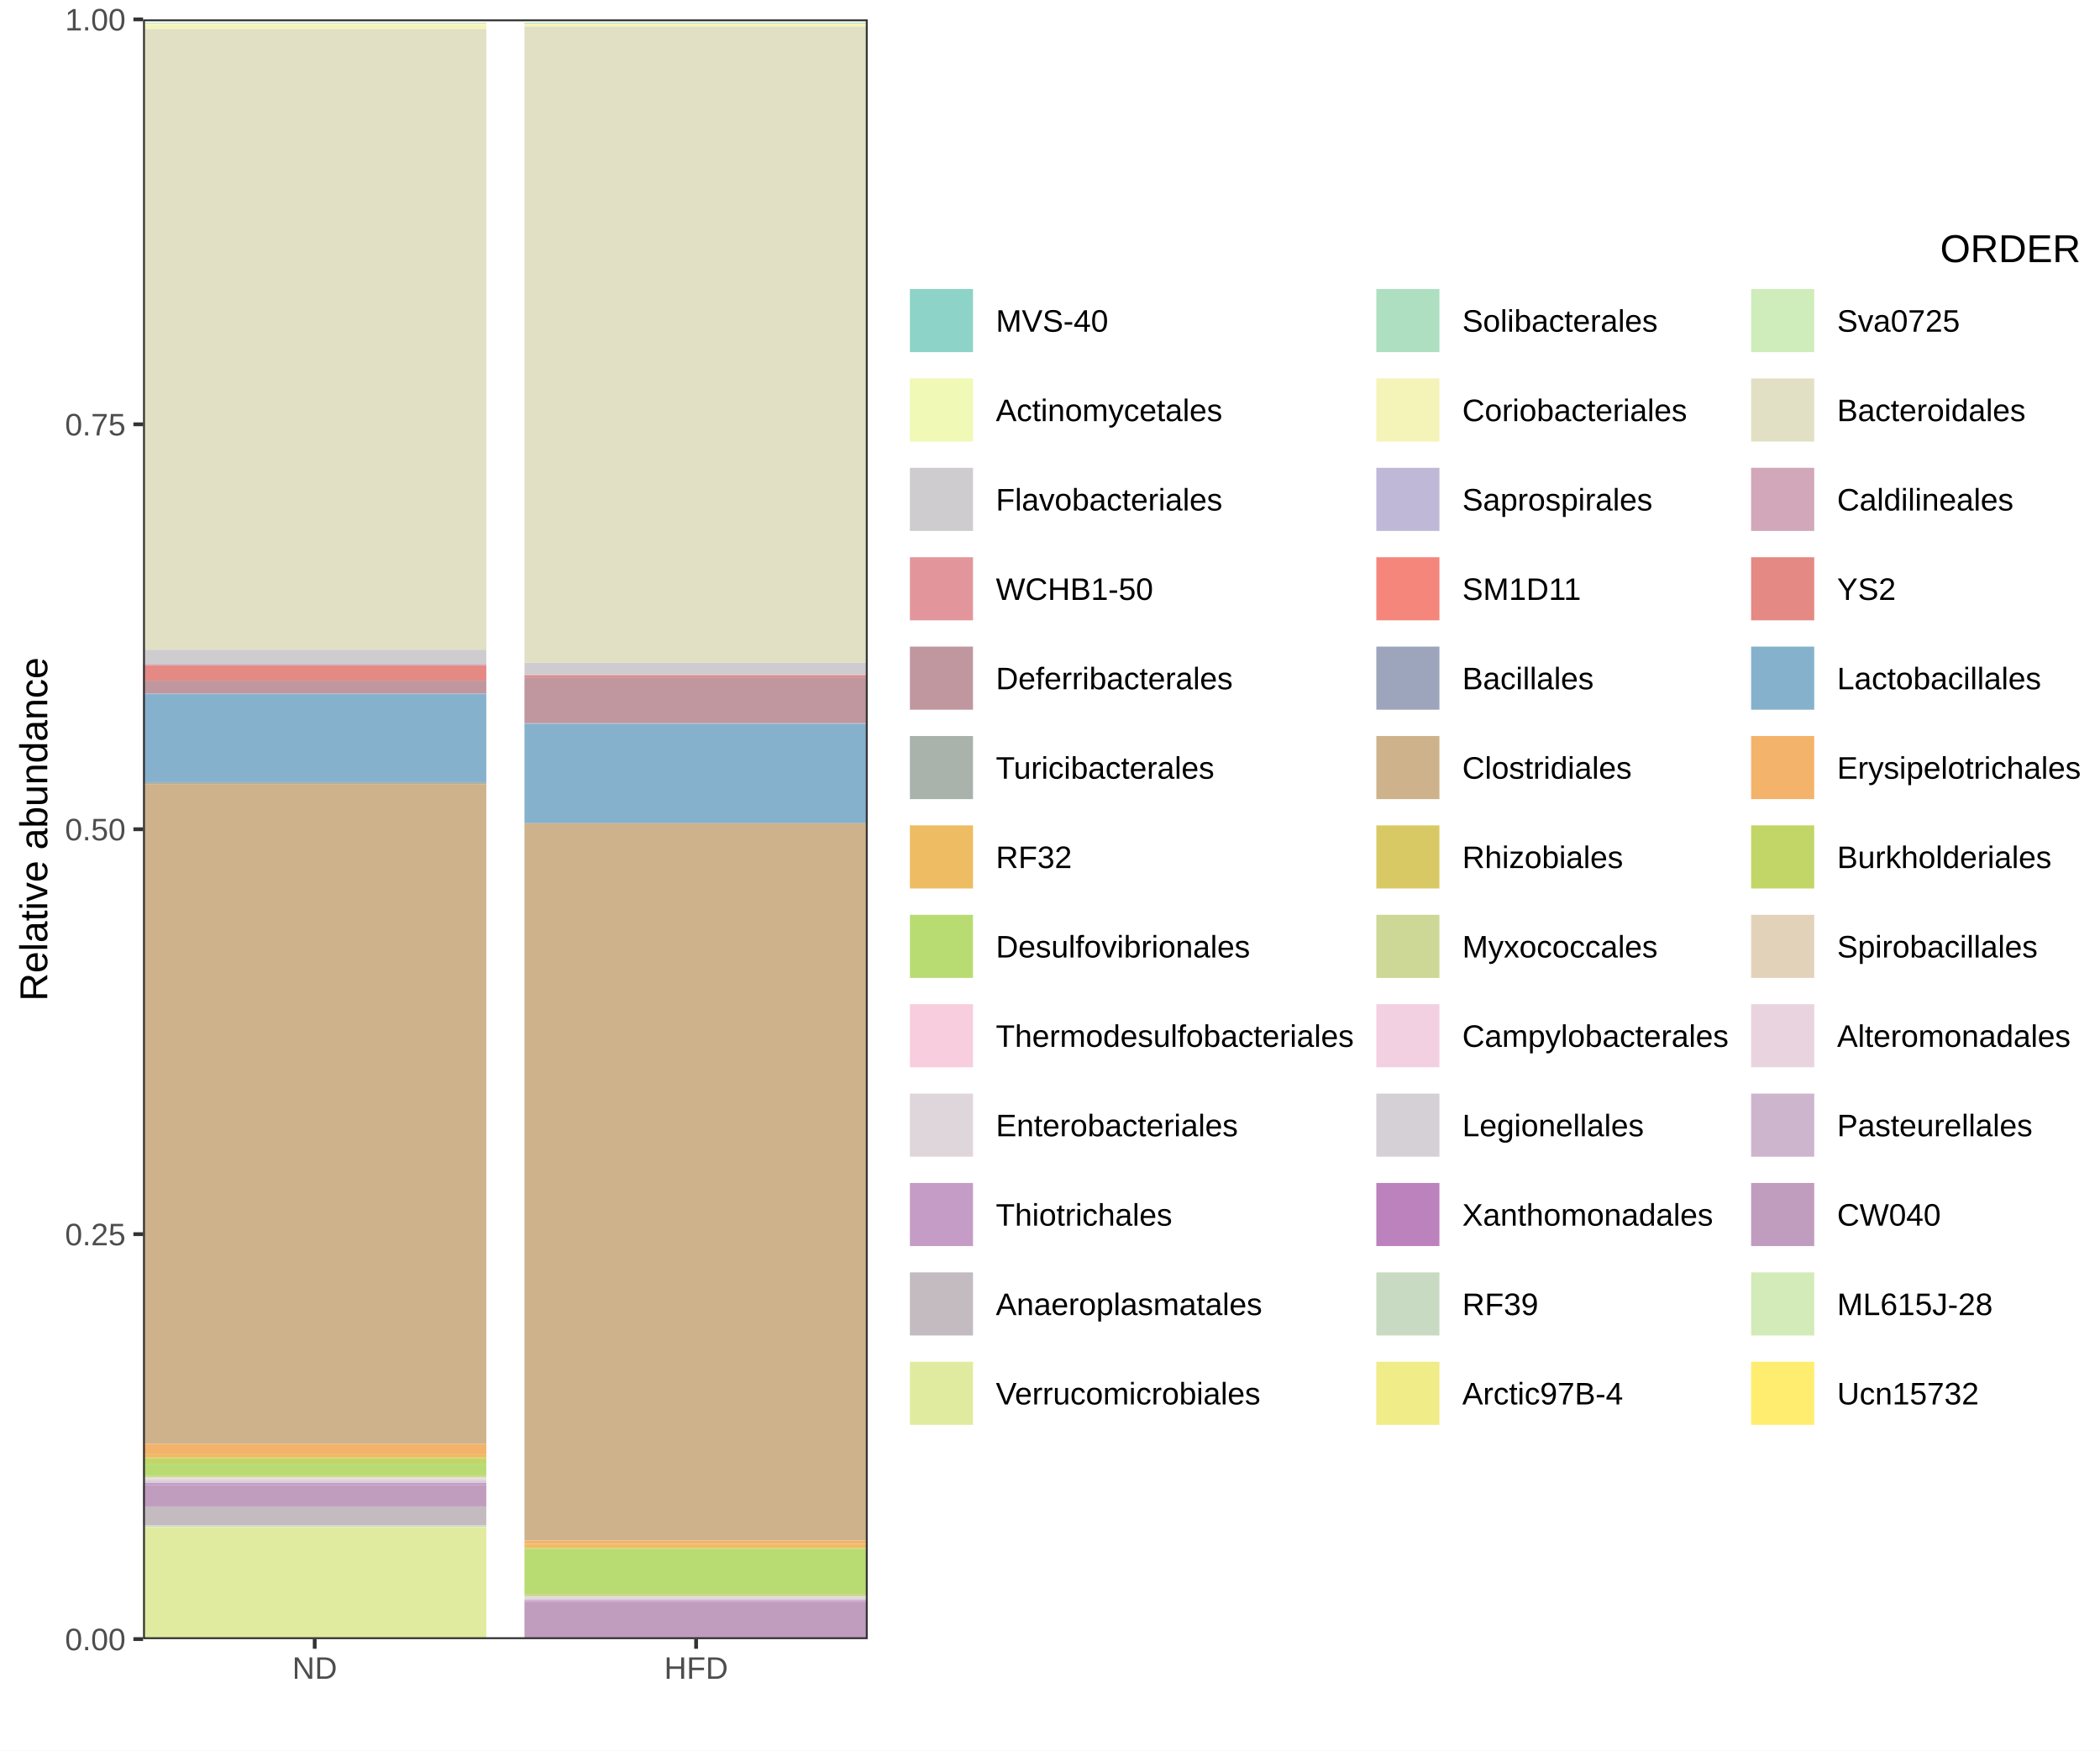
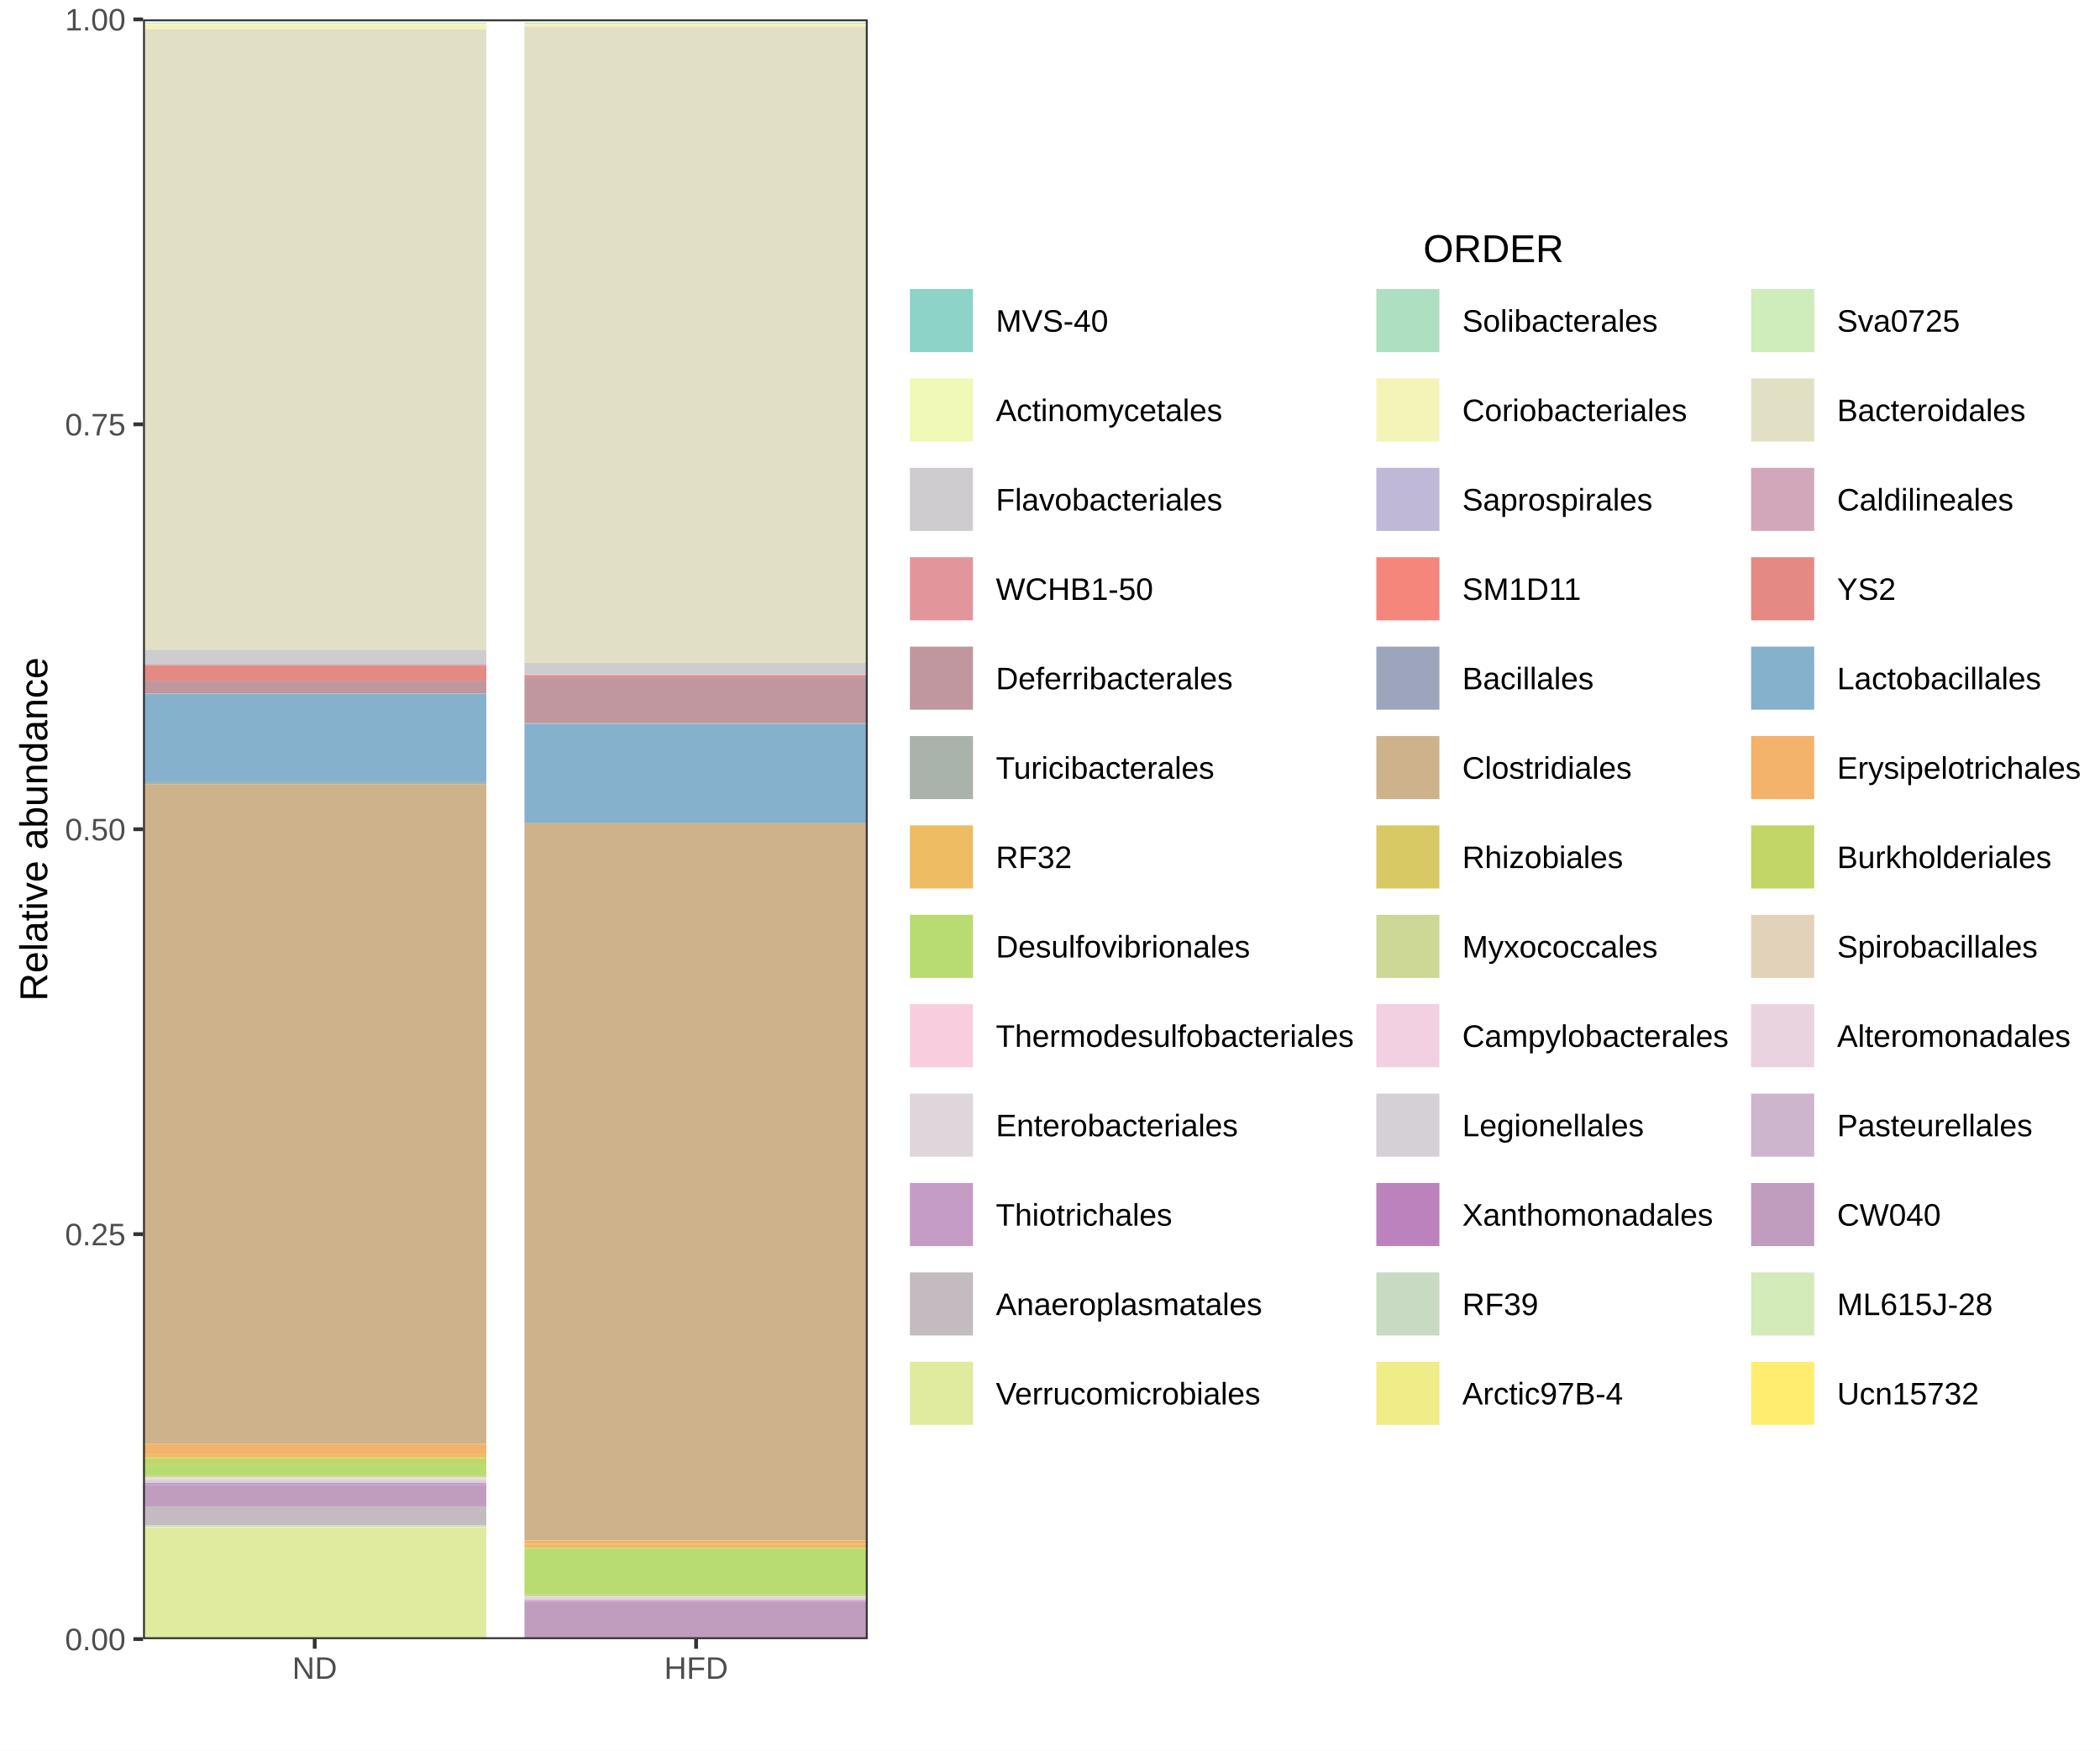
<svg xmlns="http://www.w3.org/2000/svg" class="svglite" width="432.00pt" height="360.00pt" viewBox="0 0 432.00 360.00">
  <defs>
    <style type="text/css">
    .svglite line, .svglite polyline, .svglite polygon, .svglite path, .svglite rect, .svglite circle {
      fill: none;
      stroke: #000000;
      stroke-linecap: round;
      stroke-linejoin: round;
      stroke-miterlimit: 10.00;
    }
    .svglite text {
      white-space: pre;
    }
  </style>
  </defs>
  <rect width="100%" height="100%" style="stroke: none; fill: #FFFFFF;" />
  <defs>
    <clipPath id="cpMC4wMHw0MzIuMDB8MC4wMHwzNjAuMDA=">
      <rect x="0.00" y="0.00" width="432.00" height="360.00" />
    </clipPath>
  </defs>
  <g clip-path="url(#cpMC4wMHw0MzIuMDB8MC4wMHwzNjAuMDA=)">
    <rect x="0.00" y="0.00" width="432.00" height="360.00" style="stroke-width: 0.78; stroke: #FFFFFF; fill: #FFFFFF;" />
  </g>
  <defs>
    <clipPath id="cpMjkuNDN8MTc4LjUwfDMuOTl8MzM3LjEw">
      <rect x="29.43" y="3.99" width="149.07" height="333.12" />
    </clipPath>
  </defs>
  <g clip-path="url(#cpMjkuNDN8MTc4LjUwfDMuOTl8MzM3LjEw)">
    <rect x="29.43" y="3.99" width="149.07" height="333.12" style="stroke-width: 0.78; stroke: none; fill: #FFFFFF;" />
    <rect x="29.43" y="4.69" width="70.61" height="0.096" style="stroke-width: 1.07; stroke: none; stroke-linecap: square; stroke-linejoin: miter; fill: #8DD3C7;" />
    <rect x="107.89" y="4.68" width="70.61" height="0.14" style="stroke-width: 1.07; stroke: none; stroke-linecap: square; stroke-linejoin: miter; fill: #8DD3C7;" />
    <rect x="29.43" y="4.79" width="70.61" height="0.030" style="stroke-width: 1.07; stroke: none; stroke-linecap: square; stroke-linejoin: miter; fill: #AEDFC1;" />
    <rect x="107.89" y="4.81" width="70.61" height="0.009" style="stroke-width: 1.07; stroke: none; stroke-linecap: square; stroke-linejoin: miter; fill: #AEDFC1;" />
    <rect x="29.43" y="4.82" width="70.61" height="0.033" style="stroke-width: 1.07; stroke: none; stroke-linecap: square; stroke-linejoin: miter; fill: #CFECBB;" />
    <rect x="107.89" y="4.82" width="70.61" height="0.018" style="stroke-width: 1.07; stroke: none; stroke-linecap: square; stroke-linejoin: miter; fill: #CFECBB;" />
    <rect x="29.43" y="4.85" width="70.61" height="0.23" style="stroke-width: 1.07; stroke: none; stroke-linecap: square; stroke-linejoin: miter; fill: #F0F9B5;" />
    <rect x="107.89" y="4.84" width="70.61" height="0.16" style="stroke-width: 1.07; stroke: none; stroke-linecap: square; stroke-linejoin: miter; fill: #F0F9B5;" />
    <rect x="29.43" y="5.08" width="70.61" height="0.90" style="stroke-width: 1.07; stroke: none; stroke-linecap: square; stroke-linejoin: miter; fill: #F4F4B9;" />
    <rect x="107.89" y="5.00" width="70.61" height="0.49" style="stroke-width: 1.07; stroke: none; stroke-linecap: square; stroke-linejoin: miter; fill: #F4F4B9;" />
    <rect x="29.43" y="5.98" width="70.61" height="127.64" style="stroke-width: 1.07; stroke: none; stroke-linecap: square; stroke-linejoin: miter; fill: #E1E0C4;" />
    <rect x="107.89" y="5.48" width="70.61" height="130.83" style="stroke-width: 1.07; stroke: none; stroke-linecap: square; stroke-linejoin: miter; fill: #E1E0C4;" />
    <rect x="29.43" y="133.62" width="70.61" height="2.87" style="stroke-width: 1.07; stroke: none; stroke-linecap: square; stroke-linejoin: miter; fill: #CFCCCF;" />
    <rect x="107.89" y="136.31" width="70.61" height="2.32" style="stroke-width: 1.07; stroke: none; stroke-linecap: square; stroke-linejoin: miter; fill: #CFCCCF;" />
    <rect x="29.43" y="136.49" width="70.61" height="0.23" style="stroke-width: 1.07; stroke: none; stroke-linecap: square; stroke-linejoin: miter; fill: #BFB8D7;" />
    <rect x="107.89" y="138.64" width="70.61" height="0.17" style="stroke-width: 1.07; stroke: none; stroke-linecap: square; stroke-linejoin: miter; fill: #BFB8D7;" />
    <rect x="29.43" y="136.72" width="70.61" height="0.025" style="stroke-width: 1.07; stroke: none; stroke-linecap: square; stroke-linejoin: miter; fill: #D1A7B9;" />
    <rect x="107.89" y="138.81" width="70.61" height="0.028" style="stroke-width: 1.07; stroke: none; stroke-linecap: square; stroke-linejoin: miter; fill: #D1A7B9;" />
    <rect x="29.43" y="136.75" width="70.61" height="0.035" style="stroke-width: 1.07; stroke: none; stroke-linecap: square; stroke-linejoin: miter; fill: #E2969B;" />
    <rect x="107.89" y="138.83" width="70.61" height="0.028" style="stroke-width: 1.07; stroke: none; stroke-linecap: square; stroke-linejoin: miter; fill: #E2969B;" />
    <rect x="29.43" y="136.78" width="70.61" height="0.041" style="stroke-width: 1.07; stroke: none; stroke-linecap: square; stroke-linejoin: miter; fill: #F4867C;" />
    <rect x="107.89" y="138.86" width="70.61" height="0.006" style="stroke-width: 1.07; stroke: none; stroke-linecap: square; stroke-linejoin: miter; fill: #F4867C;" />
    <rect x="29.43" y="136.82" width="70.61" height="3.16" style="stroke-width: 1.07; stroke: none; stroke-linecap: square; stroke-linejoin: miter; fill: #E48983;" />
    <rect x="107.89" y="138.87" width="70.61" height="0.43" style="stroke-width: 1.07; stroke: none; stroke-linecap: square; stroke-linejoin: miter; fill: #E48983;" />
    <rect x="29.43" y="139.98" width="70.61" height="2.65" style="stroke-width: 1.07; stroke: none; stroke-linecap: square; stroke-linejoin: miter; fill: #C0979F;" />
    <rect x="107.89" y="139.30" width="70.61" height="9.45" style="stroke-width: 1.07; stroke: none; stroke-linecap: square; stroke-linejoin: miter; fill: #C0979F;" />
    <rect x="29.43" y="142.64" width="70.61" height="0.098" style="stroke-width: 1.07; stroke: none; stroke-linecap: square; stroke-linejoin: miter; fill: #9DA5BC;" />
    <rect x="107.89" y="148.75" width="70.61" height="0.12" style="stroke-width: 1.07; stroke: none; stroke-linecap: square; stroke-linejoin: miter; fill: #9DA5BC;" />
    <rect x="29.43" y="142.74" width="70.61" height="18.12" style="stroke-width: 1.07; stroke: none; stroke-linecap: square; stroke-linejoin: miter; fill: #86B1CD;" />
    <rect x="107.89" y="148.87" width="70.61" height="20.44" style="stroke-width: 1.07; stroke: none; stroke-linecap: square; stroke-linejoin: miter; fill: #86B1CD;" />
    <rect x="29.43" y="160.86" width="70.61" height="0.38" style="stroke-width: 1.07; stroke: none; stroke-linecap: square; stroke-linejoin: miter; fill: #AAB2AC;" />
    <rect x="107.89" y="169.30" width="70.61" height="0.00" style="stroke-width: 1.07; stroke: none; stroke-linecap: square; stroke-linejoin: miter; fill: #AAB2AC;" />
    <rect x="29.43" y="161.24" width="70.61" height="135.73" style="stroke-width: 1.07; stroke: none; stroke-linecap: square; stroke-linejoin: miter; fill: #CEB28B;" />
    <rect x="107.89" y="169.30" width="70.61" height="147.54" style="stroke-width: 1.07; stroke: none; stroke-linecap: square; stroke-linejoin: miter; fill: #CEB28B;" />
    <rect x="29.43" y="296.97" width="70.61" height="2.12" style="stroke-width: 1.07; stroke: none; stroke-linecap: square; stroke-linejoin: miter; fill: #F3B36A;" />
    <rect x="107.89" y="316.85" width="70.61" height="0.68" style="stroke-width: 1.07; stroke: none; stroke-linecap: square; stroke-linejoin: miter; fill: #F3B36A;" />
    <rect x="29.43" y="299.09" width="70.61" height="0.69" style="stroke-width: 1.07; stroke: none; stroke-linecap: square; stroke-linejoin: miter; fill: #EDBC63;" />
    <rect x="107.89" y="317.52" width="70.61" height="0.88" style="stroke-width: 1.07; stroke: none; stroke-linecap: square; stroke-linejoin: miter; fill: #EDBC63;" />
    <rect x="29.43" y="299.78" width="70.61" height="0.12" style="stroke-width: 1.07; stroke: none; stroke-linecap: square; stroke-linejoin: miter; fill: #D8C965;" />
    <rect x="107.89" y="318.40" width="70.61" height="0.084" style="stroke-width: 1.07; stroke: none; stroke-linecap: square; stroke-linejoin: miter; fill: #D8C965;" />
    <rect x="29.43" y="299.90" width="70.61" height="1.13" style="stroke-width: 1.07; stroke: none; stroke-linecap: square; stroke-linejoin: miter; fill: #C2D567;" />
    <rect x="107.89" y="318.48" width="70.61" height="0.002" style="stroke-width: 1.07; stroke: none; stroke-linecap: square; stroke-linejoin: miter; fill: #C2D567;" />
    <rect x="29.43" y="301.03" width="70.61" height="2.54" style="stroke-width: 1.07; stroke: none; stroke-linecap: square; stroke-linejoin: miter; fill: #B8DC72;" />
    <rect x="107.89" y="318.49" width="70.61" height="9.32" style="stroke-width: 1.07; stroke: none; stroke-linecap: square; stroke-linejoin: miter; fill: #B8DC72;" />
    <rect x="29.43" y="303.57" width="70.61" height="0.29" style="stroke-width: 1.07; stroke: none; stroke-linecap: square; stroke-linejoin: miter; fill: #CDD796;" />
    <rect x="107.89" y="327.80" width="70.61" height="0.54" style="stroke-width: 1.07; stroke: none; stroke-linecap: square; stroke-linejoin: miter; fill: #CDD796;" />
    <rect x="29.43" y="303.86" width="70.61" height="0.081" style="stroke-width: 1.07; stroke: none; stroke-linecap: square; stroke-linejoin: miter; fill: #E3D2BA;" />
    <rect x="107.89" y="328.34" width="70.61" height="0.029" style="stroke-width: 1.07; stroke: none; stroke-linecap: square; stroke-linejoin: miter; fill: #E3D2BA;" />
    <rect x="29.43" y="303.94" width="70.61" height="0.027" style="stroke-width: 1.07; stroke: none; stroke-linecap: square; stroke-linejoin: miter; fill: #F8CDDE;" />
    <rect x="107.89" y="328.37" width="70.61" height="0.046" style="stroke-width: 1.07; stroke: none; stroke-linecap: square; stroke-linejoin: miter; fill: #F8CDDE;" />
    <rect x="29.43" y="303.97" width="70.61" height="0.042" style="stroke-width: 1.07; stroke: none; stroke-linecap: square; stroke-linejoin: miter; fill: #F3CFE2;" />
    <rect x="107.89" y="328.41" width="70.61" height="0.019" style="stroke-width: 1.07; stroke: none; stroke-linecap: square; stroke-linejoin: miter; fill: #F3CFE2;" />
    <rect x="29.43" y="304.01" width="70.61" height="0.15" style="stroke-width: 1.07; stroke: none; stroke-linecap: square; stroke-linejoin: miter; fill: #E9D3DE;" />
    <rect x="107.89" y="328.43" width="70.61" height="0.054" style="stroke-width: 1.07; stroke: none; stroke-linecap: square; stroke-linejoin: miter; fill: #E9D3DE;" />
    <rect x="29.43" y="304.16" width="70.61" height="0.33" style="stroke-width: 1.07; stroke: none; stroke-linecap: square; stroke-linejoin: miter; fill: #DFD6DB;" />
    <rect x="107.89" y="328.49" width="70.61" height="0.32" style="stroke-width: 1.07; stroke: none; stroke-linecap: square; stroke-linejoin: miter; fill: #DFD6DB;" />
    <rect x="29.43" y="304.49" width="70.61" height="0.42" style="stroke-width: 1.07; stroke: none; stroke-linecap: square; stroke-linejoin: miter; fill: #D5CFD6;" />
    <rect x="107.89" y="328.81" width="70.61" height="0.28" style="stroke-width: 1.07; stroke: none; stroke-linecap: square; stroke-linejoin: miter; fill: #D5CFD6;" />
    <rect x="29.43" y="304.91" width="70.61" height="0.080" style="stroke-width: 1.07; stroke: none; stroke-linecap: square; stroke-linejoin: miter; fill: #CDB5CD;" />
    <rect x="107.89" y="329.09" width="70.61" height="0.035" style="stroke-width: 1.07; stroke: none; stroke-linecap: square; stroke-linejoin: miter; fill: #CDB5CD;" />
    <rect x="29.43" y="304.99" width="70.61" height="0.38" style="stroke-width: 1.07; stroke: none; stroke-linecap: square; stroke-linejoin: miter; fill: #C59CC5;" />
    <rect x="107.89" y="329.13" width="70.61" height="0.28" style="stroke-width: 1.07; stroke: none; stroke-linecap: square; stroke-linejoin: miter; fill: #C59CC5;" />
    <rect x="29.43" y="305.36" width="70.61" height="0.016" style="stroke-width: 1.07; stroke: none; stroke-linecap: square; stroke-linejoin: miter; fill: #BC82BD;" />
    <rect x="107.89" y="329.41" width="70.61" height="0.001" style="stroke-width: 1.07; stroke: none; stroke-linecap: square; stroke-linejoin: miter; fill: #BC82BD;" />
    <rect x="29.43" y="305.38" width="70.61" height="4.44" style="stroke-width: 1.07; stroke: none; stroke-linecap: square; stroke-linejoin: miter; fill: #C09CBF;" />
    <rect x="107.89" y="329.41" width="70.61" height="7.54" style="stroke-width: 1.07; stroke: none; stroke-linecap: square; stroke-linejoin: miter; fill: #C09CBF;" />
    <rect x="29.43" y="309.82" width="70.61" height="3.91" style="stroke-width: 1.07; stroke: none; stroke-linecap: square; stroke-linejoin: miter; fill: #C4BBC1;" />
    <rect x="107.89" y="336.94" width="70.61" height="0.022" style="stroke-width: 1.07; stroke: none; stroke-linecap: square; stroke-linejoin: miter; fill: #C4BBC1;" />
    <rect x="29.43" y="313.73" width="70.61" height="0.26" style="stroke-width: 1.07; stroke: none; stroke-linecap: square; stroke-linejoin: miter; fill: #C9DAC3;" />
    <rect x="107.89" y="336.97" width="70.61" height="0.094" style="stroke-width: 1.07; stroke: none; stroke-linecap: square; stroke-linejoin: miter; fill: #C9DAC3;" />
    <rect x="29.43" y="313.99" width="70.61" height="0.10" style="stroke-width: 1.07; stroke: none; stroke-linecap: square; stroke-linejoin: miter; fill: #D2EBB9;" />
    <rect x="107.89" y="337.06" width="70.61" height="0.003" style="stroke-width: 1.07; stroke: none; stroke-linecap: square; stroke-linejoin: miter; fill: #D2EBB9;" />
    <rect x="29.43" y="314.10" width="70.61" height="22.90" style="stroke-width: 1.07; stroke: none; stroke-linecap: square; stroke-linejoin: miter; fill: #E1EBA0;" />
    <rect x="107.89" y="337.06" width="70.61" height="0.015" style="stroke-width: 1.07; stroke: none; stroke-linecap: square; stroke-linejoin: miter; fill: #E1EBA0;" />
    <rect x="29.43" y="336.99" width="70.61" height="0.047" style="stroke-width: 1.07; stroke: none; stroke-linecap: square; stroke-linejoin: miter; fill: #F0EC87;" />
    <rect x="107.89" y="337.08" width="70.61" height="0.00" style="stroke-width: 1.07; stroke: none; stroke-linecap: square; stroke-linejoin: miter; fill: #F0EC87;" />
    <rect x="29.43" y="337.04" width="70.61" height="0.061" style="stroke-width: 1.07; stroke: none; stroke-linecap: square; stroke-linejoin: miter; fill: #FFED6F;" />
    <rect x="107.89" y="337.08" width="70.61" height="0.022" style="stroke-width: 1.07; stroke: none; stroke-linecap: square; stroke-linejoin: miter; fill: #FFED6F;" />
    <rect x="29.43" y="3.99" width="149.07" height="333.12" style="stroke-width: 0.78; stroke: #333333;" />
  </g>
  <g clip-path="url(#cpMC4wMHw0MzIuMDB8MC4wMHwzNjAuMDA=)">
    <text x="25.84" y="339.39" text-anchor="end" style="font-size: 6.40px;fill: #4D4D4D; font-family: &quot;Arial&quot;;" textLength="12.45px" lengthAdjust="spacingAndGlyphs">0.00</text>
    <text x="25.84" y="256.11" text-anchor="end" style="font-size: 6.40px;fill: #4D4D4D; font-family: &quot;Arial&quot;;" textLength="12.45px" lengthAdjust="spacingAndGlyphs">0.25</text>
    <text x="25.84" y="172.83" text-anchor="end" style="font-size: 6.40px;fill: #4D4D4D; font-family: &quot;Arial&quot;;" textLength="12.45px" lengthAdjust="spacingAndGlyphs">0.50</text>
    <text x="25.84" y="89.55" text-anchor="end" style="font-size: 6.40px;fill: #4D4D4D; font-family: &quot;Arial&quot;;" textLength="12.45px" lengthAdjust="spacingAndGlyphs">0.75</text>
    <text x="25.84" y="6.27" text-anchor="end" style="font-size: 6.40px;fill: #4D4D4D; font-family: &quot;Arial&quot;;" textLength="12.45px" lengthAdjust="spacingAndGlyphs">1.00</text>
    <polyline points="27.44,337.10 29.43,337.10 " style="stroke-width: 0.78; stroke: #333333; stroke-linecap: butt;" />
    <polyline points="27.44,253.82 29.43,253.82 " style="stroke-width: 0.78; stroke: #333333; stroke-linecap: butt;" />
    <polyline points="27.44,170.54 29.43,170.54 " style="stroke-width: 0.78; stroke: #333333; stroke-linecap: butt;" />
    <polyline points="27.44,87.26 29.43,87.26 " style="stroke-width: 0.78; stroke: #333333; stroke-linecap: butt;" />
    <polyline points="27.44,3.99 29.43,3.99 " style="stroke-width: 0.78; stroke: #333333; stroke-linecap: butt;" />
    <polyline points="64.74,339.09 64.74,337.10 " style="stroke-width: 0.78; stroke: #333333; stroke-linecap: butt;" />
    <polyline points="143.20,339.09 143.20,337.10 " style="stroke-width: 0.78; stroke: #333333; stroke-linecap: butt;" />
    <text x="64.74" y="345.27" text-anchor="middle" style="font-size: 6.40px;fill: #4D4D4D; font-family: &quot;Arial&quot;;" textLength="9.23px" lengthAdjust="spacingAndGlyphs">ND</text>
    <text x="143.20" y="345.27" text-anchor="middle" style="font-size: 6.40px;fill: #4D4D4D; font-family: &quot;Arial&quot;;" textLength="13.13px" lengthAdjust="spacingAndGlyphs">HFD</text>
    <text transform="translate(9.72,170.54) rotate(-90)" text-anchor="middle" style="font-size: 8.00px; font-family: &quot;Arial&quot;;" textLength="70.73px" lengthAdjust="spacingAndGlyphs">Relative abundance</text>
    <rect x="186.47" y="47.33" width="241.54" height="246.42" style="stroke-width: 0.78; stroke: none; fill: #FFFFFF;" />
-     <text x="428.01" y="53.91" text-anchor="end" style="font-size: 8.00px; font-family: &quot;Arial&quot;;" textLength="28.88px" lengthAdjust="spacingAndGlyphs">ORDER</text>
+     <text x="307.24" y="53.91" text-anchor="middle" style="font-size: 8.00px; font-family: &quot;Arial&quot;;" textLength="28.88px" lengthAdjust="spacingAndGlyphs">ORDER</text>
    <rect x="186.47" y="58.73" width="14.40" height="14.40" style="stroke-width: 0.78; stroke: none; fill: #FFFFFF;" />
    <rect x="187.18" y="59.44" width="12.98" height="12.98" style="stroke-width: 1.07; stroke: none; stroke-linecap: square; stroke-linejoin: miter; fill: #8DD3C7;" />
    <rect x="282.42" y="58.73" width="14.40" height="14.40" style="stroke-width: 0.78; stroke: none; fill: #FFFFFF;" />
    <rect x="283.13" y="59.44" width="12.98" height="12.98" style="stroke-width: 1.07; stroke: none; stroke-linecap: square; stroke-linejoin: miter; fill: #AEDFC1;" />
    <rect x="359.53" y="58.73" width="14.40" height="14.40" style="stroke-width: 0.78; stroke: none; fill: #FFFFFF;" />
    <rect x="360.23" y="59.44" width="12.98" height="12.98" style="stroke-width: 1.07; stroke: none; stroke-linecap: square; stroke-linejoin: miter; fill: #CFECBB;" />
    <rect x="186.47" y="77.12" width="14.40" height="14.40" style="stroke-width: 0.78; stroke: none; fill: #FFFFFF;" />
    <rect x="187.18" y="77.83" width="12.98" height="12.98" style="stroke-width: 1.07; stroke: none; stroke-linecap: square; stroke-linejoin: miter; fill: #F0F9B5;" />
    <rect x="282.42" y="77.12" width="14.40" height="14.40" style="stroke-width: 0.78; stroke: none; fill: #FFFFFF;" />
    <rect x="283.13" y="77.83" width="12.98" height="12.98" style="stroke-width: 1.07; stroke: none; stroke-linecap: square; stroke-linejoin: miter; fill: #F4F4B9;" />
    <rect x="359.53" y="77.12" width="14.40" height="14.40" style="stroke-width: 0.78; stroke: none; fill: #FFFFFF;" />
    <rect x="360.23" y="77.83" width="12.98" height="12.98" style="stroke-width: 1.07; stroke: none; stroke-linecap: square; stroke-linejoin: miter; fill: #E1E0C4;" />
    <rect x="186.47" y="95.50" width="14.40" height="14.40" style="stroke-width: 0.78; stroke: none; fill: #FFFFFF;" />
    <rect x="187.18" y="96.21" width="12.98" height="12.98" style="stroke-width: 1.07; stroke: none; stroke-linecap: square; stroke-linejoin: miter; fill: #CFCCCF;" />
    <rect x="282.42" y="95.50" width="14.40" height="14.40" style="stroke-width: 0.78; stroke: none; fill: #FFFFFF;" />
    <rect x="283.13" y="96.21" width="12.98" height="12.98" style="stroke-width: 1.07; stroke: none; stroke-linecap: square; stroke-linejoin: miter; fill: #BFB8D7;" />
    <rect x="359.53" y="95.50" width="14.40" height="14.40" style="stroke-width: 0.78; stroke: none; fill: #FFFFFF;" />
    <rect x="360.23" y="96.21" width="12.98" height="12.98" style="stroke-width: 1.07; stroke: none; stroke-linecap: square; stroke-linejoin: miter; fill: #D1A7B9;" />
    <rect x="186.47" y="113.89" width="14.40" height="14.40" style="stroke-width: 0.78; stroke: none; fill: #FFFFFF;" />
    <rect x="187.18" y="114.60" width="12.98" height="12.98" style="stroke-width: 1.07; stroke: none; stroke-linecap: square; stroke-linejoin: miter; fill: #E2969B;" />
    <rect x="282.42" y="113.89" width="14.40" height="14.40" style="stroke-width: 0.78; stroke: none; fill: #FFFFFF;" />
    <rect x="283.13" y="114.60" width="12.98" height="12.98" style="stroke-width: 1.07; stroke: none; stroke-linecap: square; stroke-linejoin: miter; fill: #F4867C;" />
    <rect x="359.53" y="113.89" width="14.40" height="14.40" style="stroke-width: 0.78; stroke: none; fill: #FFFFFF;" />
    <rect x="360.23" y="114.60" width="12.98" height="12.98" style="stroke-width: 1.07; stroke: none; stroke-linecap: square; stroke-linejoin: miter; fill: #E48983;" />
    <rect x="186.47" y="132.27" width="14.40" height="14.40" style="stroke-width: 0.78; stroke: none; fill: #FFFFFF;" />
    <rect x="187.18" y="132.98" width="12.98" height="12.98" style="stroke-width: 1.07; stroke: none; stroke-linecap: square; stroke-linejoin: miter; fill: #C0979F;" />
    <rect x="282.42" y="132.27" width="14.40" height="14.40" style="stroke-width: 0.78; stroke: none; fill: #FFFFFF;" />
    <rect x="283.13" y="132.98" width="12.98" height="12.98" style="stroke-width: 1.07; stroke: none; stroke-linecap: square; stroke-linejoin: miter; fill: #9DA5BC;" />
    <rect x="359.53" y="132.27" width="14.40" height="14.40" style="stroke-width: 0.78; stroke: none; fill: #FFFFFF;" />
    <rect x="360.23" y="132.98" width="12.98" height="12.98" style="stroke-width: 1.07; stroke: none; stroke-linecap: square; stroke-linejoin: miter; fill: #86B1CD;" />
    <rect x="186.47" y="150.66" width="14.40" height="14.40" style="stroke-width: 0.78; stroke: none; fill: #FFFFFF;" />
    <rect x="187.18" y="151.37" width="12.98" height="12.98" style="stroke-width: 1.07; stroke: none; stroke-linecap: square; stroke-linejoin: miter; fill: #AAB2AC;" />
    <rect x="282.42" y="150.66" width="14.40" height="14.40" style="stroke-width: 0.78; stroke: none; fill: #FFFFFF;" />
    <rect x="283.13" y="151.37" width="12.98" height="12.98" style="stroke-width: 1.07; stroke: none; stroke-linecap: square; stroke-linejoin: miter; fill: #CEB28B;" />
    <rect x="359.53" y="150.66" width="14.40" height="14.40" style="stroke-width: 0.78; stroke: none; fill: #FFFFFF;" />
    <rect x="360.23" y="151.37" width="12.98" height="12.98" style="stroke-width: 1.07; stroke: none; stroke-linecap: square; stroke-linejoin: miter; fill: #F3B36A;" />
    <rect x="186.47" y="169.04" width="14.40" height="14.40" style="stroke-width: 0.78; stroke: none; fill: #FFFFFF;" />
    <rect x="187.18" y="169.75" width="12.98" height="12.98" style="stroke-width: 1.07; stroke: none; stroke-linecap: square; stroke-linejoin: miter; fill: #EDBC63;" />
    <rect x="282.42" y="169.04" width="14.40" height="14.40" style="stroke-width: 0.78; stroke: none; fill: #FFFFFF;" />
    <rect x="283.13" y="169.75" width="12.98" height="12.98" style="stroke-width: 1.07; stroke: none; stroke-linecap: square; stroke-linejoin: miter; fill: #D8C965;" />
    <rect x="359.53" y="169.04" width="14.40" height="14.40" style="stroke-width: 0.78; stroke: none; fill: #FFFFFF;" />
    <rect x="360.23" y="169.75" width="12.98" height="12.98" style="stroke-width: 1.07; stroke: none; stroke-linecap: square; stroke-linejoin: miter; fill: #C2D567;" />
    <rect x="186.47" y="187.43" width="14.40" height="14.40" style="stroke-width: 0.78; stroke: none; fill: #FFFFFF;" />
    <rect x="187.18" y="188.14" width="12.98" height="12.98" style="stroke-width: 1.07; stroke: none; stroke-linecap: square; stroke-linejoin: miter; fill: #B8DC72;" />
    <rect x="282.42" y="187.43" width="14.40" height="14.40" style="stroke-width: 0.78; stroke: none; fill: #FFFFFF;" />
    <rect x="283.13" y="188.14" width="12.98" height="12.98" style="stroke-width: 1.07; stroke: none; stroke-linecap: square; stroke-linejoin: miter; fill: #CDD796;" />
    <rect x="359.53" y="187.43" width="14.40" height="14.40" style="stroke-width: 0.78; stroke: none; fill: #FFFFFF;" />
    <rect x="360.23" y="188.14" width="12.98" height="12.98" style="stroke-width: 1.07; stroke: none; stroke-linecap: square; stroke-linejoin: miter; fill: #E3D2BA;" />
    <rect x="186.47" y="205.81" width="14.40" height="14.40" style="stroke-width: 0.78; stroke: none; fill: #FFFFFF;" />
    <rect x="187.18" y="206.52" width="12.98" height="12.98" style="stroke-width: 1.07; stroke: none; stroke-linecap: square; stroke-linejoin: miter; fill: #F8CDDE;" />
    <rect x="282.42" y="205.81" width="14.40" height="14.40" style="stroke-width: 0.78; stroke: none; fill: #FFFFFF;" />
    <rect x="283.13" y="206.52" width="12.98" height="12.98" style="stroke-width: 1.07; stroke: none; stroke-linecap: square; stroke-linejoin: miter; fill: #F3CFE2;" />
    <rect x="359.53" y="205.81" width="14.40" height="14.40" style="stroke-width: 0.78; stroke: none; fill: #FFFFFF;" />
    <rect x="360.23" y="206.52" width="12.98" height="12.98" style="stroke-width: 1.07; stroke: none; stroke-linecap: square; stroke-linejoin: miter; fill: #E9D3DE;" />
    <rect x="186.47" y="224.20" width="14.40" height="14.40" style="stroke-width: 0.78; stroke: none; fill: #FFFFFF;" />
    <rect x="187.18" y="224.91" width="12.98" height="12.98" style="stroke-width: 1.07; stroke: none; stroke-linecap: square; stroke-linejoin: miter; fill: #DFD6DB;" />
    <rect x="282.42" y="224.20" width="14.40" height="14.40" style="stroke-width: 0.78; stroke: none; fill: #FFFFFF;" />
    <rect x="283.13" y="224.91" width="12.98" height="12.98" style="stroke-width: 1.07; stroke: none; stroke-linecap: square; stroke-linejoin: miter; fill: #D5CFD6;" />
    <rect x="359.53" y="224.20" width="14.40" height="14.40" style="stroke-width: 0.78; stroke: none; fill: #FFFFFF;" />
    <rect x="360.23" y="224.91" width="12.98" height="12.98" style="stroke-width: 1.07; stroke: none; stroke-linecap: square; stroke-linejoin: miter; fill: #CDB5CD;" />
    <rect x="186.47" y="242.58" width="14.40" height="14.40" style="stroke-width: 0.78; stroke: none; fill: #FFFFFF;" />
    <rect x="187.18" y="243.29" width="12.98" height="12.98" style="stroke-width: 1.07; stroke: none; stroke-linecap: square; stroke-linejoin: miter; fill: #C59CC5;" />
    <rect x="282.42" y="242.58" width="14.40" height="14.40" style="stroke-width: 0.78; stroke: none; fill: #FFFFFF;" />
    <rect x="283.13" y="243.29" width="12.98" height="12.98" style="stroke-width: 1.07; stroke: none; stroke-linecap: square; stroke-linejoin: miter; fill: #BC82BD;" />
    <rect x="359.53" y="242.58" width="14.40" height="14.40" style="stroke-width: 0.78; stroke: none; fill: #FFFFFF;" />
    <rect x="360.23" y="243.29" width="12.98" height="12.98" style="stroke-width: 1.07; stroke: none; stroke-linecap: square; stroke-linejoin: miter; fill: #C09CBF;" />
    <rect x="186.47" y="260.97" width="14.40" height="14.40" style="stroke-width: 0.78; stroke: none; fill: #FFFFFF;" />
    <rect x="187.18" y="261.68" width="12.98" height="12.98" style="stroke-width: 1.07; stroke: none; stroke-linecap: square; stroke-linejoin: miter; fill: #C4BBC1;" />
    <rect x="282.42" y="260.97" width="14.40" height="14.40" style="stroke-width: 0.78; stroke: none; fill: #FFFFFF;" />
    <rect x="283.13" y="261.68" width="12.98" height="12.98" style="stroke-width: 1.07; stroke: none; stroke-linecap: square; stroke-linejoin: miter; fill: #C9DAC3;" />
    <rect x="359.53" y="260.97" width="14.40" height="14.40" style="stroke-width: 0.78; stroke: none; fill: #FFFFFF;" />
    <rect x="360.23" y="261.68" width="12.98" height="12.98" style="stroke-width: 1.07; stroke: none; stroke-linecap: square; stroke-linejoin: miter; fill: #D2EBB9;" />
    <rect x="186.47" y="279.35" width="14.40" height="14.40" style="stroke-width: 0.78; stroke: none; fill: #FFFFFF;" />
    <rect x="187.18" y="280.06" width="12.98" height="12.98" style="stroke-width: 1.07; stroke: none; stroke-linecap: square; stroke-linejoin: miter; fill: #E1EBA0;" />
    <rect x="282.42" y="279.35" width="14.40" height="14.40" style="stroke-width: 0.78; stroke: none; fill: #FFFFFF;" />
    <rect x="283.13" y="280.06" width="12.98" height="12.98" style="stroke-width: 1.07; stroke: none; stroke-linecap: square; stroke-linejoin: miter; fill: #F0EC87;" />
    <rect x="359.53" y="279.35" width="14.40" height="14.40" style="stroke-width: 0.78; stroke: none; fill: #FFFFFF;" />
    <rect x="360.23" y="280.06" width="12.98" height="12.98" style="stroke-width: 1.07; stroke: none; stroke-linecap: square; stroke-linejoin: miter; fill: #FFED6F;" />
    <text x="204.86" y="68.22" style="font-size: 6.40px; font-family: &quot;Arial&quot;;" textLength="23.10px" lengthAdjust="spacingAndGlyphs">MVS-40</text>
    <text x="300.81" y="68.22" style="font-size: 6.40px; font-family: &quot;Arial&quot;;" textLength="40.16px" lengthAdjust="spacingAndGlyphs">Solibacterales</text>
    <text x="377.91" y="68.22" style="font-size: 6.40px; font-family: &quot;Arial&quot;;" textLength="25.24px" lengthAdjust="spacingAndGlyphs">Sva0725</text>
    <text x="204.86" y="86.61" style="font-size: 6.40px; font-family: &quot;Arial&quot;;" textLength="46.56px" lengthAdjust="spacingAndGlyphs">Actinomycetales</text>
    <text x="300.81" y="86.61" style="font-size: 6.40px; font-family: &quot;Arial&quot;;" textLength="46.20px" lengthAdjust="spacingAndGlyphs">Coriobacteriales</text>
    <text x="377.91" y="86.61" style="font-size: 6.40px; font-family: &quot;Arial&quot;;" textLength="38.74px" lengthAdjust="spacingAndGlyphs">Bacteroidales</text>
    <text x="204.86" y="104.99" style="font-size: 6.40px; font-family: &quot;Arial&quot;;" textLength="46.56px" lengthAdjust="spacingAndGlyphs">Flavobacteriales</text>
    <text x="300.81" y="104.99" style="font-size: 6.40px; font-family: &quot;Arial&quot;;" textLength="39.10px" lengthAdjust="spacingAndGlyphs">Saprospirales</text>
    <text x="377.91" y="104.99" style="font-size: 6.40px; font-family: &quot;Arial&quot;;" textLength="36.24px" lengthAdjust="spacingAndGlyphs">Caldilineales</text>
    <text x="204.86" y="123.38" style="font-size: 6.40px; font-family: &quot;Arial&quot;;" textLength="32.33px" lengthAdjust="spacingAndGlyphs">WCHB1-50</text>
    <text x="300.81" y="123.38" style="font-size: 6.40px; font-family: &quot;Arial&quot;;" textLength="24.40px" lengthAdjust="spacingAndGlyphs">SM1D11</text>
    <text x="377.91" y="123.38" style="font-size: 6.40px; font-family: &quot;Arial&quot;;" textLength="12.08px" lengthAdjust="spacingAndGlyphs">YS2</text>
    <text x="204.86" y="141.76" style="font-size: 6.40px; font-family: &quot;Arial&quot;;" textLength="48.69px" lengthAdjust="spacingAndGlyphs">Deferribacterales</text>
    <text x="300.81" y="141.76" style="font-size: 6.40px; font-family: &quot;Arial&quot;;" textLength="27.00px" lengthAdjust="spacingAndGlyphs">Bacillales</text>
    <text x="377.91" y="141.76" style="font-size: 6.40px; font-family: &quot;Arial&quot;;" textLength="41.94px" lengthAdjust="spacingAndGlyphs">Lactobacillales</text>
    <text x="204.86" y="160.15" style="font-size: 6.40px; font-family: &quot;Arial&quot;;" textLength="44.89px" lengthAdjust="spacingAndGlyphs">Turicibacterales</text>
    <text x="300.81" y="160.15" style="font-size: 6.40px; font-family: &quot;Arial&quot;;" textLength="34.82px" lengthAdjust="spacingAndGlyphs">Clostridiales</text>
    <text x="377.91" y="160.15" style="font-size: 6.40px; font-family: &quot;Arial&quot;;" textLength="50.10px" lengthAdjust="spacingAndGlyphs">Erysipelotrichales</text>
    <text x="204.86" y="178.53" style="font-size: 6.40px; font-family: &quot;Arial&quot;;" textLength="15.63px" lengthAdjust="spacingAndGlyphs">RF32</text>
    <text x="300.81" y="178.53" style="font-size: 6.40px; font-family: &quot;Arial&quot;;" textLength="33.05px" lengthAdjust="spacingAndGlyphs">Rhizobiales</text>
    <text x="377.91" y="178.53" style="font-size: 6.40px; font-family: &quot;Arial&quot;;" textLength="44.07px" lengthAdjust="spacingAndGlyphs">Burkholderiales</text>
    <text x="204.86" y="196.92" style="font-size: 6.40px; font-family: &quot;Arial&quot;;" textLength="52.24px" lengthAdjust="spacingAndGlyphs">Desulfovibrionales</text>
    <text x="300.81" y="196.92" style="font-size: 6.40px; font-family: &quot;Arial&quot;;" textLength="40.15px" lengthAdjust="spacingAndGlyphs">Myxococcales</text>
    <text x="377.91" y="196.92" style="font-size: 6.40px; font-family: &quot;Arial&quot;;" textLength="41.22px" lengthAdjust="spacingAndGlyphs">Spirobacillales</text>
    <text x="204.86" y="215.30" style="font-size: 6.40px; font-family: &quot;Arial&quot;;" textLength="73.58px" lengthAdjust="spacingAndGlyphs">Thermodesulfobacteriales</text>
    <text x="300.81" y="215.30" style="font-size: 6.40px; font-family: &quot;Arial&quot;;" textLength="54.73px" lengthAdjust="spacingAndGlyphs">Campylobacterales</text>
    <text x="377.91" y="215.30" style="font-size: 6.40px; font-family: &quot;Arial&quot;;" textLength="47.99px" lengthAdjust="spacingAndGlyphs">Alteromonadales</text>
    <text x="204.86" y="233.69" style="font-size: 6.40px; font-family: &quot;Arial&quot;;" textLength="49.77px" lengthAdjust="spacingAndGlyphs">Enterobacteriales</text>
    <text x="300.81" y="233.69" style="font-size: 6.40px; font-family: &quot;Arial&quot;;" textLength="37.32px" lengthAdjust="spacingAndGlyphs">Legionellales</text>
    <text x="377.91" y="233.69" style="font-size: 6.40px; font-family: &quot;Arial&quot;;" textLength="40.16px" lengthAdjust="spacingAndGlyphs">Pasteurellales</text>
    <text x="204.86" y="252.07" style="font-size: 6.40px; font-family: &quot;Arial&quot;;" textLength="36.24px" lengthAdjust="spacingAndGlyphs">Thiotrichales</text>
    <text x="300.81" y="252.07" style="font-size: 6.40px; font-family: &quot;Arial&quot;;" textLength="51.55px" lengthAdjust="spacingAndGlyphs">Xanthomonadales</text>
    <text x="377.91" y="252.07" style="font-size: 6.40px; font-family: &quot;Arial&quot;;" textLength="21.32px" lengthAdjust="spacingAndGlyphs">CW040</text>
    <text x="204.86" y="270.46" style="font-size: 6.40px; font-family: &quot;Arial&quot;;" textLength="54.74px" lengthAdjust="spacingAndGlyphs">Anaeroplasmatales</text>
    <text x="300.81" y="270.46" style="font-size: 6.40px; font-family: &quot;Arial&quot;;" textLength="15.63px" lengthAdjust="spacingAndGlyphs">RF39</text>
    <text x="377.91" y="270.46" style="font-size: 6.40px; font-family: &quot;Arial&quot;;" textLength="32.00px" lengthAdjust="spacingAndGlyphs">ML615J-28</text>
    <text x="204.86" y="288.84" style="font-size: 6.40px; font-family: &quot;Arial&quot;;" textLength="54.37px" lengthAdjust="spacingAndGlyphs">Verrucomicrobiales</text>
    <text x="300.81" y="288.84" style="font-size: 6.40px; font-family: &quot;Arial&quot;;" textLength="33.05px" lengthAdjust="spacingAndGlyphs">Arctic97B-4</text>
    <text x="377.91" y="288.84" style="font-size: 6.40px; font-family: &quot;Arial&quot;;" textLength="29.15px" lengthAdjust="spacingAndGlyphs">Ucn15732</text>
  </g>
</svg>
